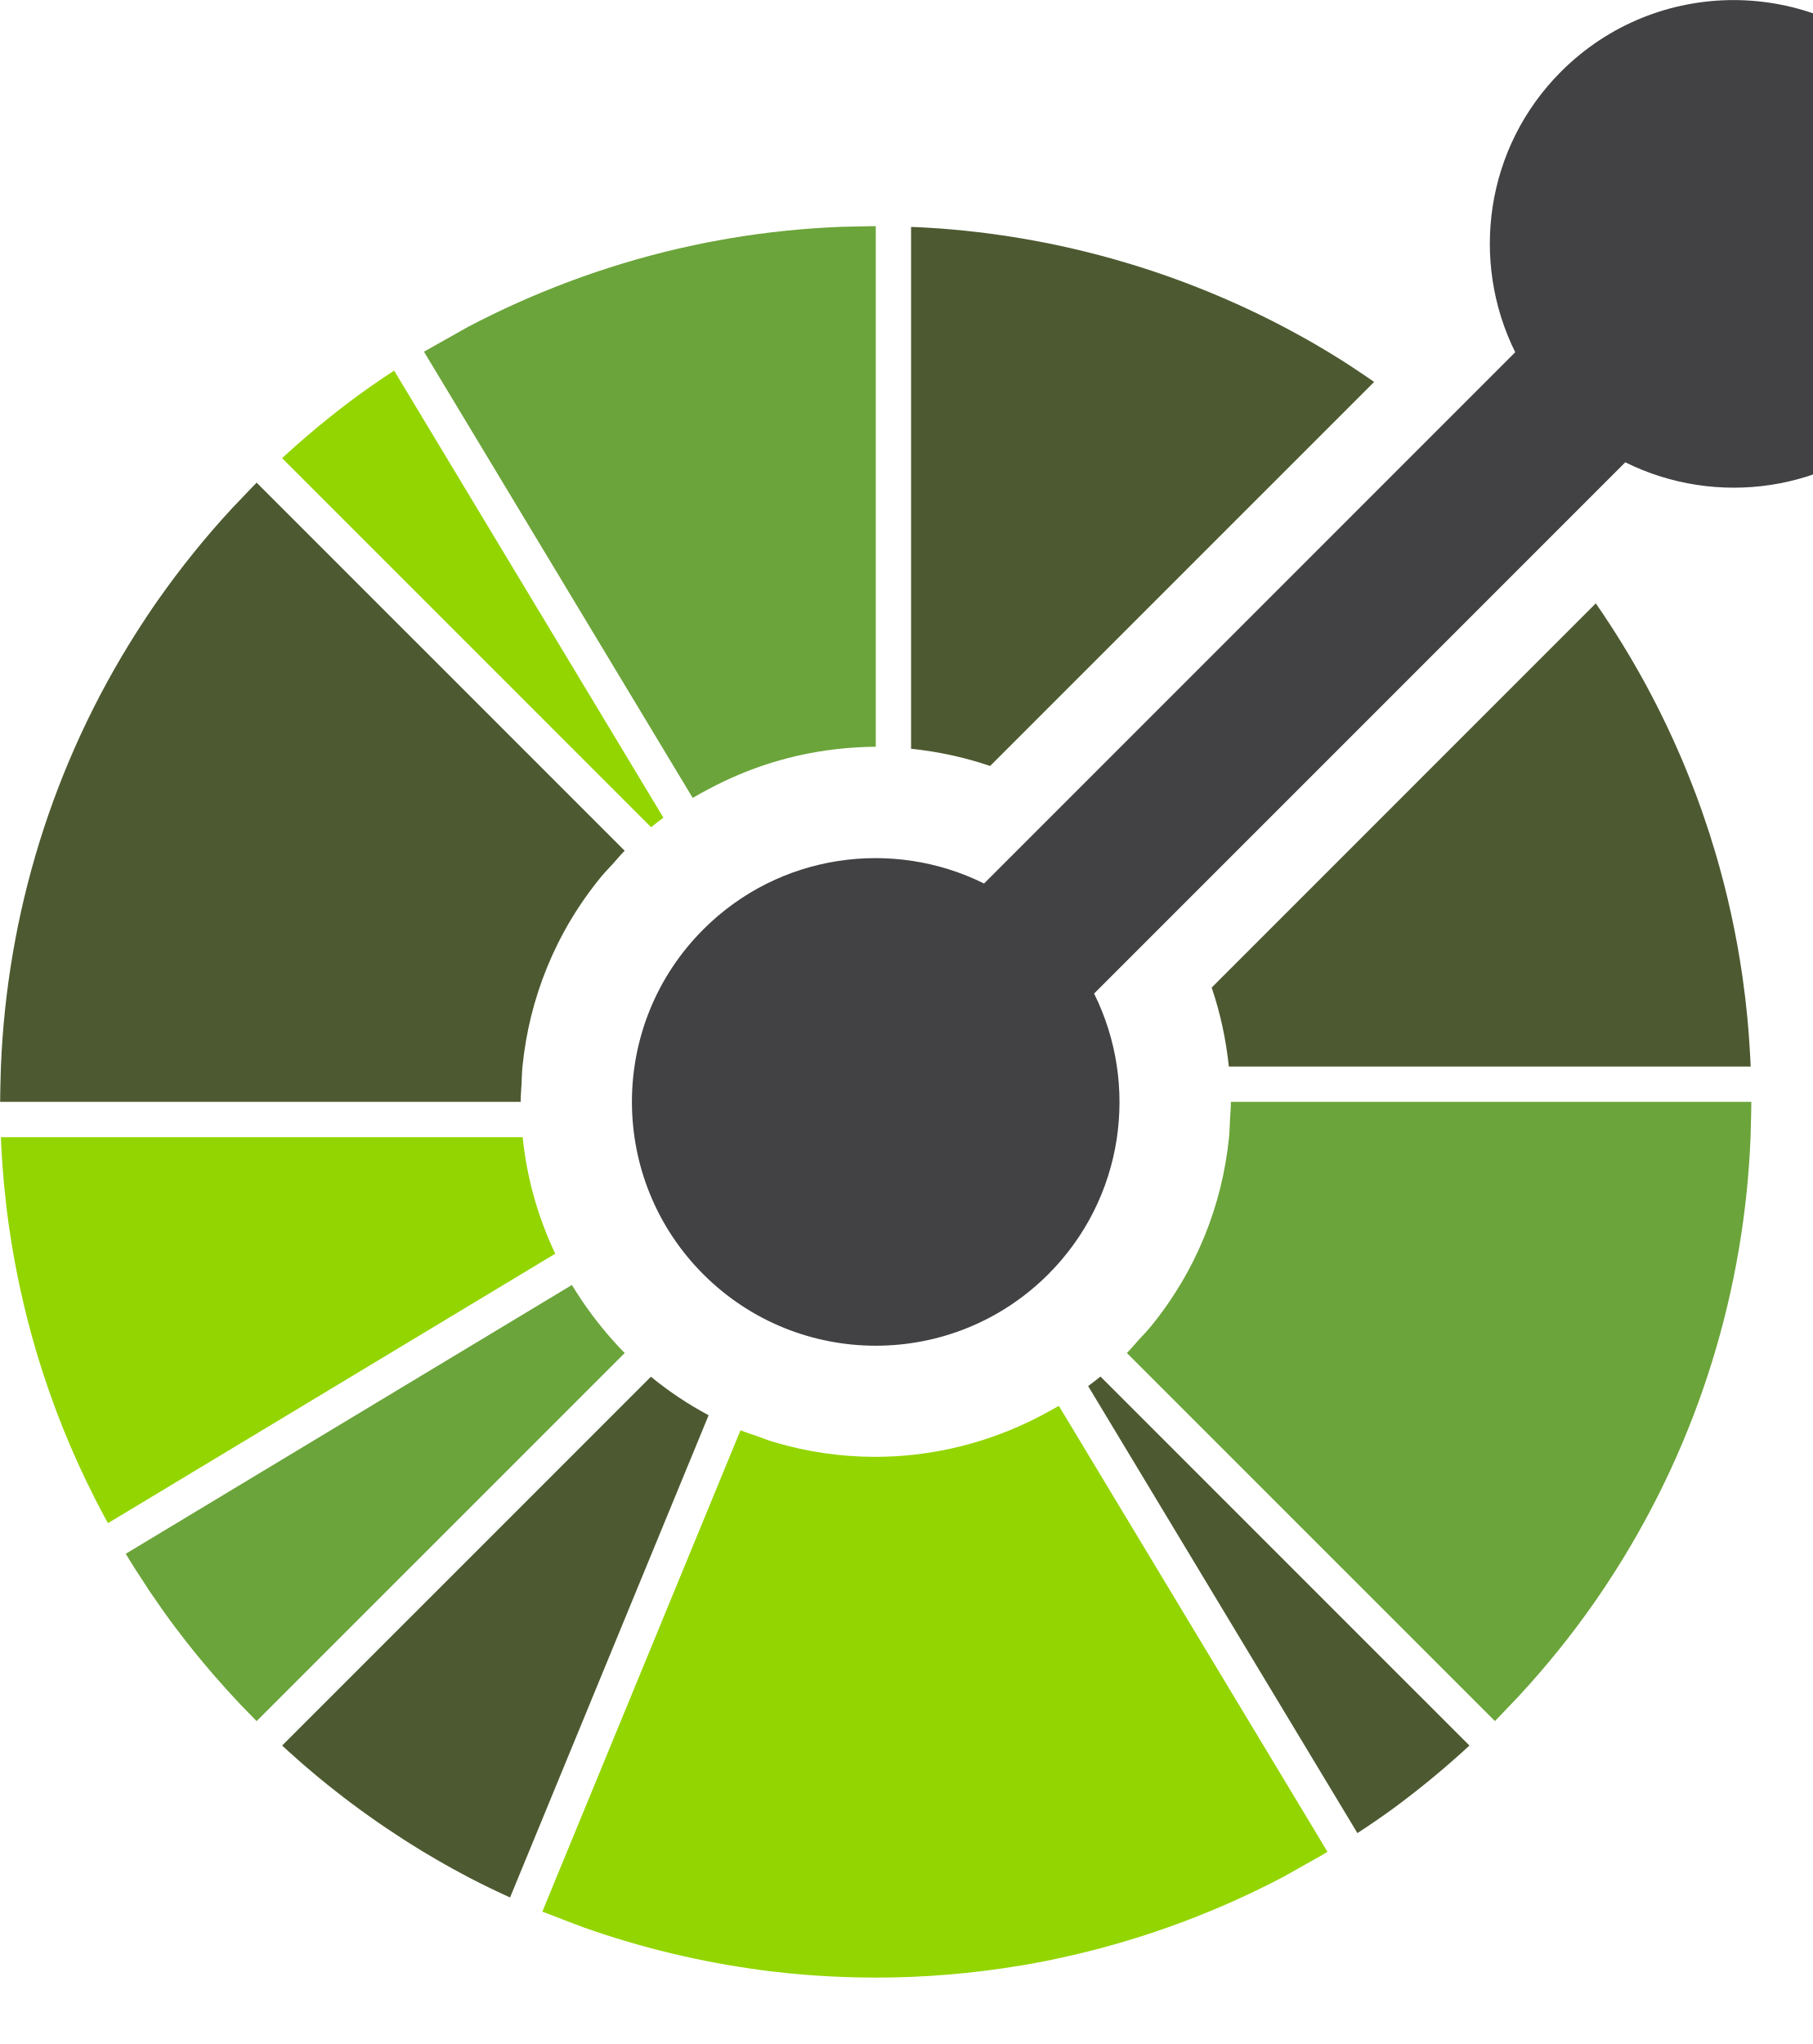
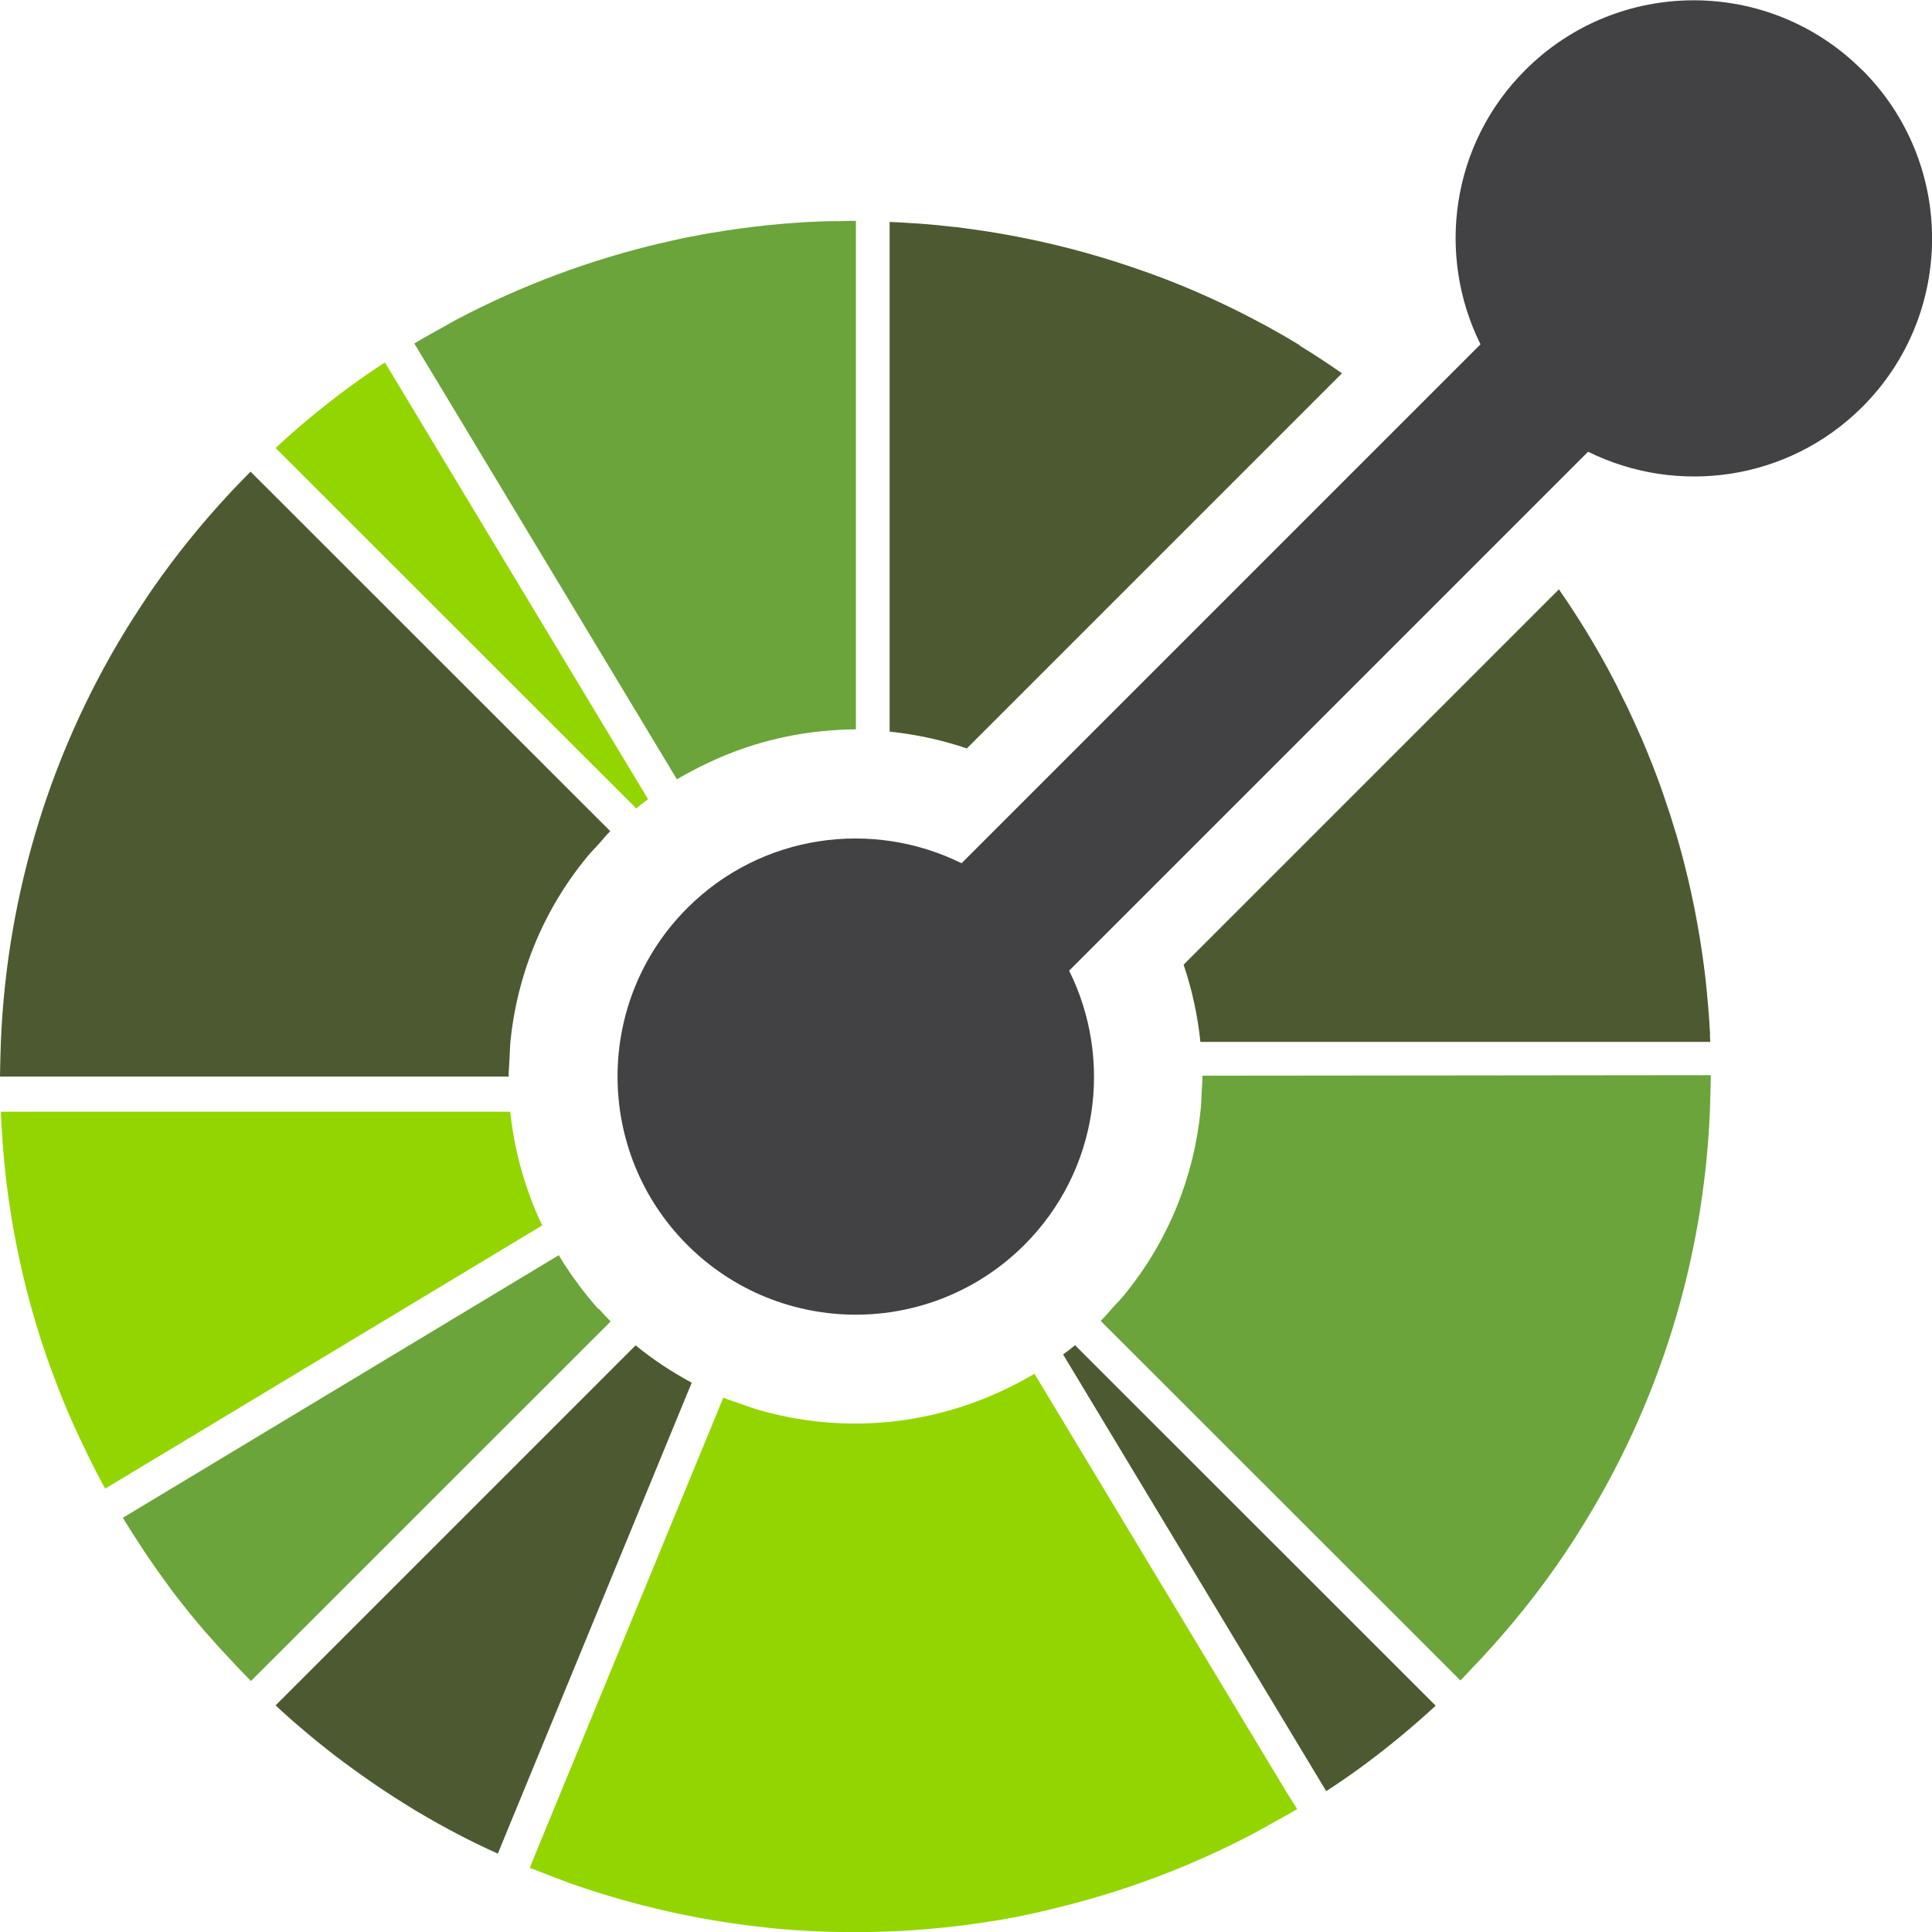
- <svg xmlns="http://www.w3.org/2000/svg" viewBox="0 0 550 620">
-   <path d="m158.57 344.93h-158.29c.03.78.05 1.55.09 2.32.06 1.49.17 2.97.26 4.46.04.64.07 1.28.12 1.91.12 1.72.27 3.44.43 5.15.04.39.07.78.11 1.15.18 1.91.39 3.82.61 5.71.01.18.03.37.06.55.25 2.04.51 4.09.81 6.12 0 .03 0 .06.01.08a266.05 266.05 0 0 0 8.18 37.4c.02.05.04.1.05.15.57 1.94 1.17 3.86 1.78 5.77.04.11.08.23.11.34s.07.22.11.34c.56 1.73 1.15 3.45 1.74 5.18.15.43.3.87.46 1.31.53 1.49 1.07 2.98 1.63 4.48.26.67.51 1.34.76 2.02.49 1.24.96 2.47 1.45 3.7.37.93.75 1.86 1.14 2.78.4.97.8 1.92 1.21 2.89.5 1.18 1.03 2.35 1.55 3.53.31.7.63 1.39.94 2.09.64 1.41 1.3 2.82 1.97 4.22.22.45.43.9.65 1.34.78 1.62 1.57 3.21 2.37 4.8.14.24.25.49.38.73.9 1.76 1.82 3.51 2.77 5.25.04.08.09.15.12.24.2.36.42.71.62 1.07l135.19-81.43.5-.3c-5.33-11.24-8.65-23.2-9.89-35.35z" fill="#93d500" />
-   <path d="m197.48 417.6-.38.38-111.5 111.49c.57.53 1.14 1.08 1.73 1.59 1.04.95 2.1 1.88 3.15 2.81.55.48 1.08.96 1.63 1.44 1.26 1.09 2.54 2.15 3.81 3.22.35.29.68.57 1.03.86a255.576 255.576 0 0 0 4.91 3.94c1.58 1.25 3.17 2.46 4.79 3.68.07.04.12.08.18.13a266.48 266.48 0 0 0 20.86 14.1c.24.16.49.3.74.46 1.37.81 2.73 1.62 4.11 2.42l2.52 1.44c.8.46 1.59.9 2.39 1.34 1.45.79 2.9 1.58 4.36 2.35.2.11.4.22.61.32 4.05 2.12 8.17 4.09 12.33 5.99l3.96-9.61 56.08-136.17.2-.5c-6.12-3.28-11.99-7.16-17.51-11.68z" fill="#4d5a31" />
-   <path d="m185.87 406.49a95.492 95.492 0 0 1 -3.48-4.1c-1-1.23-1.96-2.47-2.89-3.73-1.07-1.44-2.11-2.9-3.1-4.38-.99-1.49-1.97-2.99-2.89-4.51l-135.36 81.53c2.08 3.46 4.24 6.82 6.46 10.14.07.12.14.24.22.35.02.05.05.08.08.13.07.1.14.22.21.33.01.01.02.02.02.04.18.26.36.52.54.79.01.01.02.03.04.05s.01.01.01.02c2.35 3.47 4.77 6.89 7.26 10.23.05.07.11.14.16.21.06.07.11.14.16.21 1.09 1.43 2.17 2.86 3.29 4.28.15.19.29.37.45.55 1.14 1.47 2.31 2.92 3.5 4.35.28.34.57.68.85 1.03 1.07 1.28 2.14 2.55 3.23 3.81.47.54.95 1.09 1.43 1.62.93 1.06 1.85 2.12 2.8 3.16.52.57 1.06 1.15 1.59 1.72.24.27.48.52.73.79.69.75 1.38 1.5 2.08 2.24.28.29.58.58.86.88 1.23 1.28 2.48 2.57 3.74 3.83l111.67-111.65c-1.28-1.28-2.48-2.6-3.66-3.92z" fill="#6ba43a" />
-   <path d="m333.88 417.54c-1.23.99-2.47 1.96-3.73 2.89l.27.47 81.42 135.13c3.77-2.46 7.5-5 11.14-7.67 7.88-5.81 15.5-12.11 22.85-18.89l-111.51-111.49z" fill="#4d5a31" />
-   <path d="m400.01 557.14-2.76-4.59-76-126.13c-1.54.92-3.11 1.76-4.68 2.6-1.59.86-3.18 1.65-4.8 2.42-14.6 6.92-30.4 10.46-46.23 10.46-10.37 0-20.73-1.5-30.75-4.49-1.71-.51-3.38-1.18-5.06-1.78-1.69-.59-3.4-1.11-5.06-1.79l-56.04 136.08-2.19 5.33-1.88 4.57-.01.02c.14.06.29.11.43.17.16.06.31.11.46.18h.02c.04.02.08.03.11.04 1.32.55 2.65 1.01 3.98 1.53 1.67.65 3.33 1.31 5 1.92.86.31 1.7.67 2.55.97h.01a267.42 267.42 0 0 0 54.19 12.97c.73.09 1.44.19 2.17.29.75.09 1.51.16 2.27.25 1.42.16 2.84.32 4.27.46l1.06.09c1.75.17 3.5.32 5.24.44.6.05 1.2.07 1.79.12 1.53.1 3.06.19 4.59.26.94.06 1.88.08 2.82.12 1.22.04 2.43.09 3.65.13 1.75.04 3.52.05 5.28.06.42 0 .83.01 1.25.02 14.75 0 29.5-1.23 44.09-3.68.24-.04.49-.08.74-.11 1.54-.27 3.08-.56 4.62-.84.88-.17 1.77-.34 2.63-.51.9-.19 1.81-.37 2.71-.57 1.5-.31 3-.64 4.51-.99.27-.06.54-.11.81-.19 22.18-5.16 43.6-13.16 63.72-23.75v-.01c1.32-.69 2.61-1.48 3.92-2.2 1.56-.85 3.11-1.74 4.67-2.63 1.07-.61 2.16-1.18 3.23-1.82.01-.01.02-.02.03-.02h.01c.02-.01.03-.02.05-.03l.02-.02-.2-.33.2.33c.01 0 .02-.01.03-.01.02-.01.03-.02.05-.03.06-.04.12-.07.18-.11.34-.21.69-.41 1.04-.62zm-202.47-306.22c1.23-1 2.48-1.96 3.73-2.9l-.27-.46-81.42-135.14c-3.78 2.47-7.51 5.02-11.16 7.69-7.87 5.8-15.5 12.09-22.83 18.86l111.51 111.5z" fill="#93d500" />
-   <path d="m77.86 146.4c-1.27 1.27-2.47 2.58-3.71 3.86-1.23 1.29-2.49 2.57-3.7 3.87a266.156 266.156 0 0 0 -22.56 27.96c-.33.45-.65.93-.98 1.39-.76 1.12-1.52 2.23-2.26 3.35-.78 1.16-1.55 2.34-2.3 3.51-.28.43-.56.87-.83 1.3-25.65 40.23-39.39 85.86-41.24 131.87-.07 1.79-.11 3.58-.15 5.36-.03 1.78-.09 3.57-.09 5.35h157.93c0-1.78.16-3.56.26-5.35.09-1.79.11-3.58.29-5.36 2.04-20.56 9.98-40.64 23.82-57.5 1.12-1.37 2.39-2.66 3.6-3.98 1.19-1.33 2.31-2.7 3.59-3.98zm325.85-39.2c-.21-.13-.44-.26-.65-.39-1.39-.85-2.79-1.67-4.2-2.49-.81-.47-1.63-.93-2.44-1.39-.83-.46-1.64-.92-2.47-1.37a901.4 901.4 0 0 0 -4.29-2.32c-.23-.11-.45-.23-.68-.35-9.26-4.84-18.77-9.1-28.48-12.8-.25-.1-.5-.2-.75-.29-2.12-.79-4.24-1.58-6.38-2.32a267.084 267.084 0 0 0 -53.21-12.63l-2.22-.3c-.75-.09-1.49-.16-2.23-.24-1.43-.17-2.85-.33-4.29-.47-.39-.04-.79-.06-1.2-.11-1.69-.15-3.4-.3-5.1-.43l-1.99-.12c-1.45-.09-2.93-.2-4.38-.26-.78-.04-1.56-.07-2.33-.09v158.29c8.12.84 16.17 2.57 23.98 5.22l116.51-116.49c-4.33-3-8.7-5.92-13.2-8.65z" fill="#4d5a31" />
-   <path d="m260.36 68.7c-1.79.04-3.58.04-5.36.11-11.17.45-22.32 1.59-33.38 3.45-.24.04-.48.08-.73.12-1.55.27-3.09.55-4.63.84-.87.17-1.75.33-2.63.5-.91.18-1.81.37-2.72.57-1.5.31-3 .64-4.49.99-.28.05-.55.12-.82.18a267.465 267.465 0 0 0 -63.73 23.76c-1.31.7-2.59 1.49-3.9 2.2-1.56.86-3.12 1.74-4.67 2.63-1.15.67-2.32 1.28-3.47 1.96-.01.01-.03.02-.04.02-.08.05-.16.1-.24.14-.3.19-.61.34-.91.52l.01.02 2.77 4.59 78.75 130.73c1.54-.92 3.11-1.77 4.68-2.61 1.58-.85 3.18-1.65 4.79-2.41a107.25 107.25 0 0 1 35.36-9.91c1.78-.18 3.56-.33 5.35-.42 1.78-.09 3.57-.18 5.36-.18v-157.91c-1.79 0-3.57.08-5.35.11z" fill="#6ba43a" />
-   <path d="m531.05 321.17c-.08-1.42-.16-2.83-.26-4.26a75.4 75.4 0 0 0 -.14-2.12c-.11-1.67-.25-3.34-.41-5.01-.03-.43-.07-.86-.11-1.29-.18-1.87-.38-3.73-.6-5.59-.02-.15-.03-.3-.05-.45l-.03-.21c-.24-2.01-.51-4.02-.79-6.02l-.03-.19a266.454 266.454 0 0 0 -8.16-37.33c-.03-.09-.05-.16-.08-.24-.57-1.91-1.16-3.8-1.75-5.69-.09-.25-.17-.5-.25-.75-.56-1.71-1.13-3.41-1.72-5.11l-.48-1.38c-.52-1.47-1.06-2.94-1.6-4.41-.27-.7-.53-1.4-.81-2.09-.46-1.22-.93-2.43-1.42-3.63-.38-.97-.77-1.92-1.16-2.86-.39-.95-.79-1.88-1.18-2.82-.52-1.2-1.05-2.4-1.58-3.59-.3-.67-.6-1.35-.91-2.03-.65-1.42-1.32-2.85-1.99-4.27-.21-.42-.42-.86-.63-1.29-.78-1.62-1.58-3.25-2.4-4.85-.11-.22-.23-.45-.34-.67-.91-1.77-1.85-3.55-2.79-5.3-.04-.06-.07-.13-.11-.19a266.99 266.99 0 0 0 -15.11-24.52l-116.54 116.54c2.65 7.81 4.37 15.86 5.21 23.97h158.32c-.04-.79-.06-1.58-.1-2.35z" fill="#4d5a31" />
-   <path d="m373.45 334.22c0 1.79-.17 3.57-.26 5.36s-.12 3.58-.3 5.35c-2.04 20.57-9.97 40.65-23.81 57.52-1.12 1.37-2.39 2.65-3.6 3.98-1.2 1.32-2.31 2.69-3.59 3.97l111.67 111.65c1.27-1.27 2.46-2.58 3.7-3.87s2.5-2.56 3.7-3.87c8.26-8.95 15.82-18.31 22.62-28.04.28-.39.53-.77.8-1.15.83-1.19 1.63-2.4 2.45-3.6.71-1.08 1.42-2.15 2.11-3.24.35-.52.69-1.06 1.02-1.58 25.61-40.21 39.32-85.79 41.16-131.77.07-1.78.11-3.57.14-5.36.04-1.78.09-3.56.09-5.35z" fill="#6ba43a" />
-   <path d="m578.27 21.69c-28.89-28.89-75.73-28.89-104.62 0-23.05 23.04-27.66 57.49-13.93 85.15l-161.16 161.15c-27.66-13.72-62.12-9.12-85.17 13.92-28.89 28.89-28.88 75.73 0 104.62 28.9 28.89 75.75 28.88 104.64 0 23.05-23.05 27.65-57.5 13.92-85.16l161.16-161.14c27.67 13.72 62.11 9.12 85.16-13.93 28.89-28.88 28.89-75.72 0-104.61z" fill="#424143" />
+ <svg xmlns="http://www.w3.org/2000/svg" width="32" height="31.993" version="1.1" viewBox="-48.583 -136.23 11.258 10.099">
+   <g stroke-width=".019">
+     <path d="m-45.608-130.33h-2.97c5.63e-4 0.015 9.38e-4 0.029 0.002 0.043 0.001 0.028 0.003 0.056 0.005 0.084 7.5e-4 0.012 0.001 0.024 0.002 0.036 0.002 0.032 0.005 0.065 0.008 0.097 7.51e-4 7e-3 0.001 0.015 0.002 0.022 0.003 0.036 0.007 0.072 0.011 0.107 1.88e-4 3e-3 5.63e-4 7e-3 0.001 0.01 0.005 0.038 0.01 0.077 0.015 0.115 0 5.6e-4 0 1e-3 1.87e-4 1e-3a4.993 4.993 0 0 0 0.153 0.702c3.76e-4 9.4e-4 7.51e-4 2e-3 9.39e-4 3e-3 0.011 0.036 0.022 0.072 0.033 0.108 7.5e-4 2e-3 0.002 4e-3 0.002 6e-3 5.63e-4 2e-3 0.001 4e-3 0.002 6e-3 0.011 0.033 0.022 0.065 0.033 0.097 0.003 8e-3 0.006 0.016 0.009 0.025 0.01 0.028 0.02 0.056 0.031 0.084 0.005 0.013 0.01 0.025 0.014 0.038 0.009 0.023 0.018 0.046 0.027 0.069 0.007 0.017 0.014 0.035 0.021 0.052 0.007 0.018 0.015 0.036 0.023 0.054 0.009 0.022 0.019 0.044 0.029 0.066 0.006 0.013 0.012 0.026 0.018 0.039 0.012 0.026 0.024 0.053 0.037 0.079 0.004 8e-3 0.008 0.017 0.012 0.025 0.015 0.03 0.029 0.06 0.044 0.09 0.003 5e-3 0.005 9e-3 0.007 0.014 0.017 0.033 0.034 0.066 0.052 0.099 7.51e-4 2e-3 0.002 3e-3 0.002 5e-3 0.004 7e-3 0.008 0.013 0.012 0.02l2.537-1.528 0.009-6e-3c-0.1-0.211-0.162-0.435-0.186-0.663z" fill="#93d500" />
+     <path d="m-44.878-128.97-0.007 7e-3 -2.092 2.092c0.011 0.01 0.021 0.02 0.032 0.03 0.02 0.018 0.039 0.035 0.059 0.053 0.01 9e-3 0.02 0.018 0.031 0.027 0.024 0.02 0.048 0.04 0.071 0.06 0.007 5e-3 0.013 0.011 0.019 0.016a4.796 4.796 0 0 0 0.092 0.074c0.03 0.024 0.059 0.046 0.09 0.069 0.001 7.5e-4 0.002 1e-3 0.003 2e-3a5.001 5.001 0 0 0 0.391 0.265c0.004 3e-3 0.009 6e-3 0.014 9e-3 0.026 0.015 0.051 0.03 0.077 0.045l0.047 0.027c0.015 9e-3 0.03 0.017 0.045 0.025 0.027 0.015 0.054 0.03 0.082 0.044 0.004 2e-3 0.007 4e-3 0.011 6e-3 0.076 0.04 0.153 0.077 0.231 0.112l0.074-0.18 1.052-2.555 0.004-9e-3c-0.115-0.062-0.225-0.134-0.329-0.219z" fill="#4d5a31" />
+     <path d="m-45.096-129.18a1.792 1.792 0 0 1-0.065-0.077c-0.019-0.023-0.037-0.046-0.054-0.07-0.02-0.027-0.04-0.054-0.058-0.082-0.019-0.028-0.037-0.056-0.054-0.085l-2.54 1.53c0.039 0.065 0.08 0.128 0.121 0.19 0.001 2e-3 0.003 5e-3 0.004 7e-3 3.76e-4 9.4e-4 9.39e-4 2e-3 0.002 2e-3 0.001 2e-3 0.003 4e-3 0.004 6e-3 1.87e-4 1.8e-4 3.75e-4 3.7e-4 3.75e-4 7.5e-4 0.003 5e-3 0.007 0.01 0.01 0.015 1.88e-4 1.9e-4 3.76e-4 5.7e-4 7.51e-4 9.4e-4 3.75e-4 3.8e-4 1.88e-4 1.9e-4 1.88e-4 3.8e-4 0.044 0.065 0.09 0.129 0.136 0.192 9.39e-4 1e-3 0.002 3e-3 3e-3 4e-3 0.001 1e-3 0.002 3e-3 3e-3 4e-3 0.02 0.027 0.041 0.054 0.062 0.08 0.003 4e-3 0.005 7e-3 0.008 0.01 0.021 0.028 0.043 0.055 0.066 0.082 0.005 6e-3 0.011 0.013 0.016 0.019 0.02 0.024 0.04 0.048 0.061 0.071 0.009 0.01 0.018 0.02 0.027 0.03 0.017 0.02 0.035 0.04 0.053 0.059 0.01 0.011 0.02 0.022 0.03 0.032 0.004 5e-3 9e-3 0.01 0.014 0.015 0.013 0.014 0.026 0.028 0.039 0.042 0.005 5e-3 0.011 0.011 0.016 0.017 0.023 0.024 0.047 0.048 0.07 0.072l2.096-2.095c-0.024-0.024-0.047-0.049-0.069-0.074z" fill="#6ba43a" />
+     <path d="m-42.318-128.97c-0.023 0.019-0.046 0.037-0.07 0.054l0.005 9e-3 1.528 2.536c0.071-0.046 0.141-0.094 0.209-0.144 0.148-0.109 0.291-0.227 0.429-0.354l-2.093-2.092z" fill="#4d5a31" />
+     <path d="m-41.077-126.35-0.052-0.086-1.426-2.367c-0.029 0.017-0.058 0.033-0.088 0.049-0.03 0.016-0.06 0.031-0.09 0.045-0.274 0.13-0.57 0.196-0.868 0.196-0.195 0-0.389-0.028-0.577-0.084-0.032-0.01-0.063-0.022-0.095-0.033-0.032-0.011-0.064-0.021-0.095-0.034l-1.052 2.554-0.041 0.1-0.035 0.086-1.88e-4 3.8e-4c0.003 1e-3 0.005 2e-3 0.008 3e-3 3e-3 1e-3 0.006 2e-3 0.009 3e-3h3.75e-4c7.51e-4 3.7e-4 0.002 5.6e-4 0.002 7.5e-4 0.025 0.01 0.05 0.019 0.075 0.029 0.031 0.012 0.062 0.025 0.094 0.036 0.016 6e-3 0.032 0.013 0.048 0.018h1.87e-4a5.018 5.018 0 0 0 1.017 0.243c0.014 2e-3 0.027 4e-3 0.041 5e-3 0.014 2e-3 0.028 3e-3 0.043 5e-3 0.027 3e-3 0.053 6e-3 0.08 9e-3l0.02 2e-3c0.033 3e-3 0.066 6e-3 0.098 8e-3 0.011 9.4e-4 0.023 1e-3 0.034 2e-3 0.029 2e-3 0.057 4e-3 0.086 5e-3 0.018 1e-3 0.035 1e-3 0.053 2e-3 0.023 7.5e-4 0.046 2e-3 0.068 2e-3 0.033 7.5e-4 0.066 9.4e-4 0.099 1e-3 0.008 0 0.016 1.8e-4 0.023 3.7e-4 0.277 0 0.554-0.023 0.827-0.069 0.004-7.5e-4 0.009-2e-3 0.014-2e-3 0.029-5e-3 0.058-0.011 0.087-0.016 0.017-3e-3 0.033-6e-3 0.049-0.01 0.017-4e-3 0.034-7e-3 0.051-0.011 0.028-6e-3 0.056-0.012 0.085-0.019 0.005-1e-3 0.01-2e-3 0.015-4e-3 0.416-0.097 0.818-0.247 1.196-0.446v-1.9e-4c0.025-0.013 0.049-0.028 0.074-0.041 0.029-0.016 0.058-0.033 0.088-0.049 0.02-0.011 0.041-0.022 0.061-0.034 1.88e-4 -1.9e-4 3.75e-4 -3.8e-4 5.63e-4 -3.8e-4h1.88e-4c3.75e-4 -1.9e-4 5.63e-4 -3.7e-4 9.38e-4 -5.6e-4l3.75e-4 -3.8e-4 -0.004-6e-3 0.004 6e-3c1.88e-4 0 3.75e-4 -1.8e-4 5.63e-4 -1.8e-4 3.75e-4 -1.9e-4 5.63e-4 -3.8e-4 9.38e-4 -5.7e-4 0.001-7.5e-4 0.002-1e-3 0.003-2e-3 0.006-4e-3 0.013-8e-3 0.02-0.012zm-3.8-5.747c0.023-0.019 0.047-0.037 0.07-0.054l-0.005-9e-3 -1.528-2.536c-0.071 0.046-0.141 0.094-0.209 0.144-0.148 0.109-0.291 0.227-0.428 0.354l2.093 2.092z" fill="#93d500" />
+     <path d="m-47.123-134.06c-0.024 0.024-0.046 0.048-0.07 0.072-0.023 0.024-0.047 0.048-0.069 0.073a4.995 4.995 0 0 0-0.423 0.525c-0.006 8e-3 -0.012 0.017-0.018 0.026-0.014 0.021-0.029 0.042-0.042 0.063-0.015 0.022-0.029 0.044-0.043 0.066-0.005 8e-3 -0.011 0.016-0.016 0.024-0.481 0.755-0.739 1.611-0.774 2.475-0.001 0.034-0.002 0.067-0.003 0.101-5.63e-4 0.033-0.002 0.067-0.002 0.1h2.964c0-0.033 3e-3 -0.067 0.005-0.1 0.002-0.034 0.002-0.067 0.005-0.101 0.038-0.386 0.187-0.763 0.447-1.079 0.021-0.026 0.045-0.05 0.068-0.075 0.022-0.025 0.043-0.051 0.067-0.075zm6.115-0.736c-0.004-2e-3 -0.008-5e-3 -0.012-7e-3 -0.026-0.016-0.052-0.031-0.079-0.047-0.015-9e-3 -0.031-0.017-0.046-0.026-0.016-9e-3 -0.031-0.017-0.046-0.026a16.915 16.915 0 0 0-0.081-0.043c-0.004-2e-3 -0.008-4e-3 -0.013-7e-3 -0.174-0.091-0.352-0.171-0.534-0.24-0.005-2e-3 -0.009-4e-3 -0.014-5e-3 -0.04-0.015-0.08-0.03-0.12-0.043a5.012 5.012 0 0 0-0.999-0.237l-0.042-6e-3c-0.014-2e-3 -0.028-3e-3 -0.042-4e-3 -0.027-3e-3 -0.053-6e-3 -0.081-9e-3 -0.007-7.5e-4 -0.015-1e-3 -0.023-2e-3 -0.032-3e-3 -0.064-6e-3 -0.096-8e-3l-0.037-2e-3c-0.027-2e-3 -0.055-4e-3 -0.082-5e-3 -0.015-7.6e-4 -0.029-1e-3 -0.044-2e-3v2.97c0.152 0.016 0.303 0.048 0.45 0.098l2.186-2.186c-0.081-0.056-0.163-0.111-0.248-0.162z" fill="#4d5a31" />
+     <path d="m-43.698-135.52c-0.034 7.5e-4 -0.067 7.5e-4 -0.101 2e-3 -0.21 8e-3 -0.419 0.03-0.626 0.065-0.004 7.5e-4 -9e-3 1e-3 -0.014 2e-3 -0.029 5e-3 -0.058 0.01-0.087 0.016-0.016 3e-3 -0.033 6e-3 -0.049 9e-3 -0.017 3e-3 -0.034 7e-3 -0.051 0.011-0.028 6e-3 -0.056 0.012-0.084 0.019-0.005 9.3e-4 -0.01 2e-3 -0.015 3e-3a5.019 5.019 0 0 0-1.196 0.446c-0.025 0.013-0.049 0.028-0.073 0.041-0.029 0.016-0.059 0.033-0.088 0.049-0.022 0.013-0.044 0.024-0.065 0.037-1.88e-4 1.9e-4 -5.63e-4 3.7e-4 -7.51e-4 3.7e-4 -0.002 9.4e-4 -3e-3 2e-3 -0.004 3e-3 -0.006 4e-3 -0.011 6e-3 -0.017 0.01l1.87e-4 3.7e-4 0.052 0.086 1.478 2.453c0.029-0.017 0.058-0.033 0.088-0.049 0.03-0.016 0.06-0.031 0.09-0.045a2.013 2.013 0 0 1 0.664-0.186c0.033-3e-3 0.067-6e-3 0.1-8e-3 0.033-2e-3 0.067-3e-3 0.101-3e-3v-2.963c-0.034 0-0.067 1e-3 -0.1 2e-3z" fill="#6ba43a" />
+     <path d="m-38.618-130.78c-0.002-0.027-3e-3 -0.053-0.005-0.08a1.415 1.415 0 0 0-0.003-0.04c-0.002-0.031-0.005-0.063-0.008-0.094-5.63e-4 -8e-3 -0.001-0.016-0.002-0.024-0.003-0.035-0.007-0.07-0.011-0.105-3.76e-4 -3e-3 -5.63e-4 -6e-3 -9.39e-4 -8e-3l-5.63e-4 -4e-3c-0.004-0.038-0.01-0.075-0.015-0.113l-5.63e-4 -4e-3a5 5 0 0 0-0.153-0.701c-5.63e-4 -2e-3 -9.39e-4 -3e-3 -0.002-5e-3 -0.011-0.036-0.022-0.071-0.033-0.107-0.002-5e-3 -0.003-9e-3 -0.005-0.014-0.011-0.032-0.021-0.064-0.032-0.096l-9e-3 -0.026c-0.01-0.028-0.02-0.055-0.03-0.083-0.005-0.013-0.01-0.026-0.015-0.039-0.009-0.023-0.017-0.046-0.027-0.068-0.007-0.018-0.014-0.036-0.022-0.054-0.007-0.018-0.015-0.035-0.022-0.053-0.01-0.022-0.02-0.045-0.03-0.067-0.006-0.013-0.011-0.025-0.017-0.038-0.012-0.027-0.025-0.053-0.037-0.08-0.004-8e-3 -0.008-0.016-0.012-0.024-0.015-0.03-0.03-0.061-0.045-0.091-0.002-4e-3 -0.004-8e-3 -0.006-0.013-0.017-0.033-0.035-0.067-0.052-0.099-7.5e-4 -1e-3 -0.001-2e-3 -0.002-4e-3a5.01 5.01 0 0 0-0.284-0.46l-2.187 2.187c0.05 0.147 0.082 0.298 0.098 0.45h2.971c-7.5e-4 -0.015-0.001-0.03-0.002-0.044z" fill="#4d5a31" />
+     <path d="m-41.576-130.54c0 0.034-0.003 0.067-0.005 0.101-0.002 0.034-0.002 0.067-0.006 0.1-0.038 0.386-0.187 0.763-0.447 1.079-0.021 0.026-0.045 0.05-0.068 0.075-0.023 0.025-0.043 0.051-0.067 0.074l2.096 2.095c0.024-0.024 0.046-0.048 0.069-0.073s0.047-0.048 0.069-0.073c0.155-0.168 0.297-0.344 0.424-0.526 0.005-7e-3 0.01-0.014 0.015-0.022 0.016-0.022 0.031-0.045 0.046-0.068 0.013-0.02 0.027-0.04 0.04-0.061 0.007-0.01 0.013-0.02 0.019-0.03 0.481-0.755 0.738-1.61 0.772-2.473 0.001-0.033 0.002-0.067 0.003-0.101 7.51e-4 -0.033 0.002-0.067 0.002-0.1z" fill="#6ba43a" />
+     <path d="m-37.732-136.4c-0.542-0.542-1.421-0.542-1.963 0-0.433 0.432-0.519 1.079-0.261 1.598l-3.024 3.024c-0.519-0.257-1.166-0.171-1.598 0.261-0.542 0.542-0.542 1.421 0 1.963 0.542 0.542 1.421 0.542 1.964 0 0.433-0.433 0.519-1.079 0.261-1.598l3.024-3.024c0.519 0.257 1.165 0.171 1.598-0.261 0.542-0.542 0.542-1.421 0-1.963z" fill="#424143" />
+   </g>
</svg>
